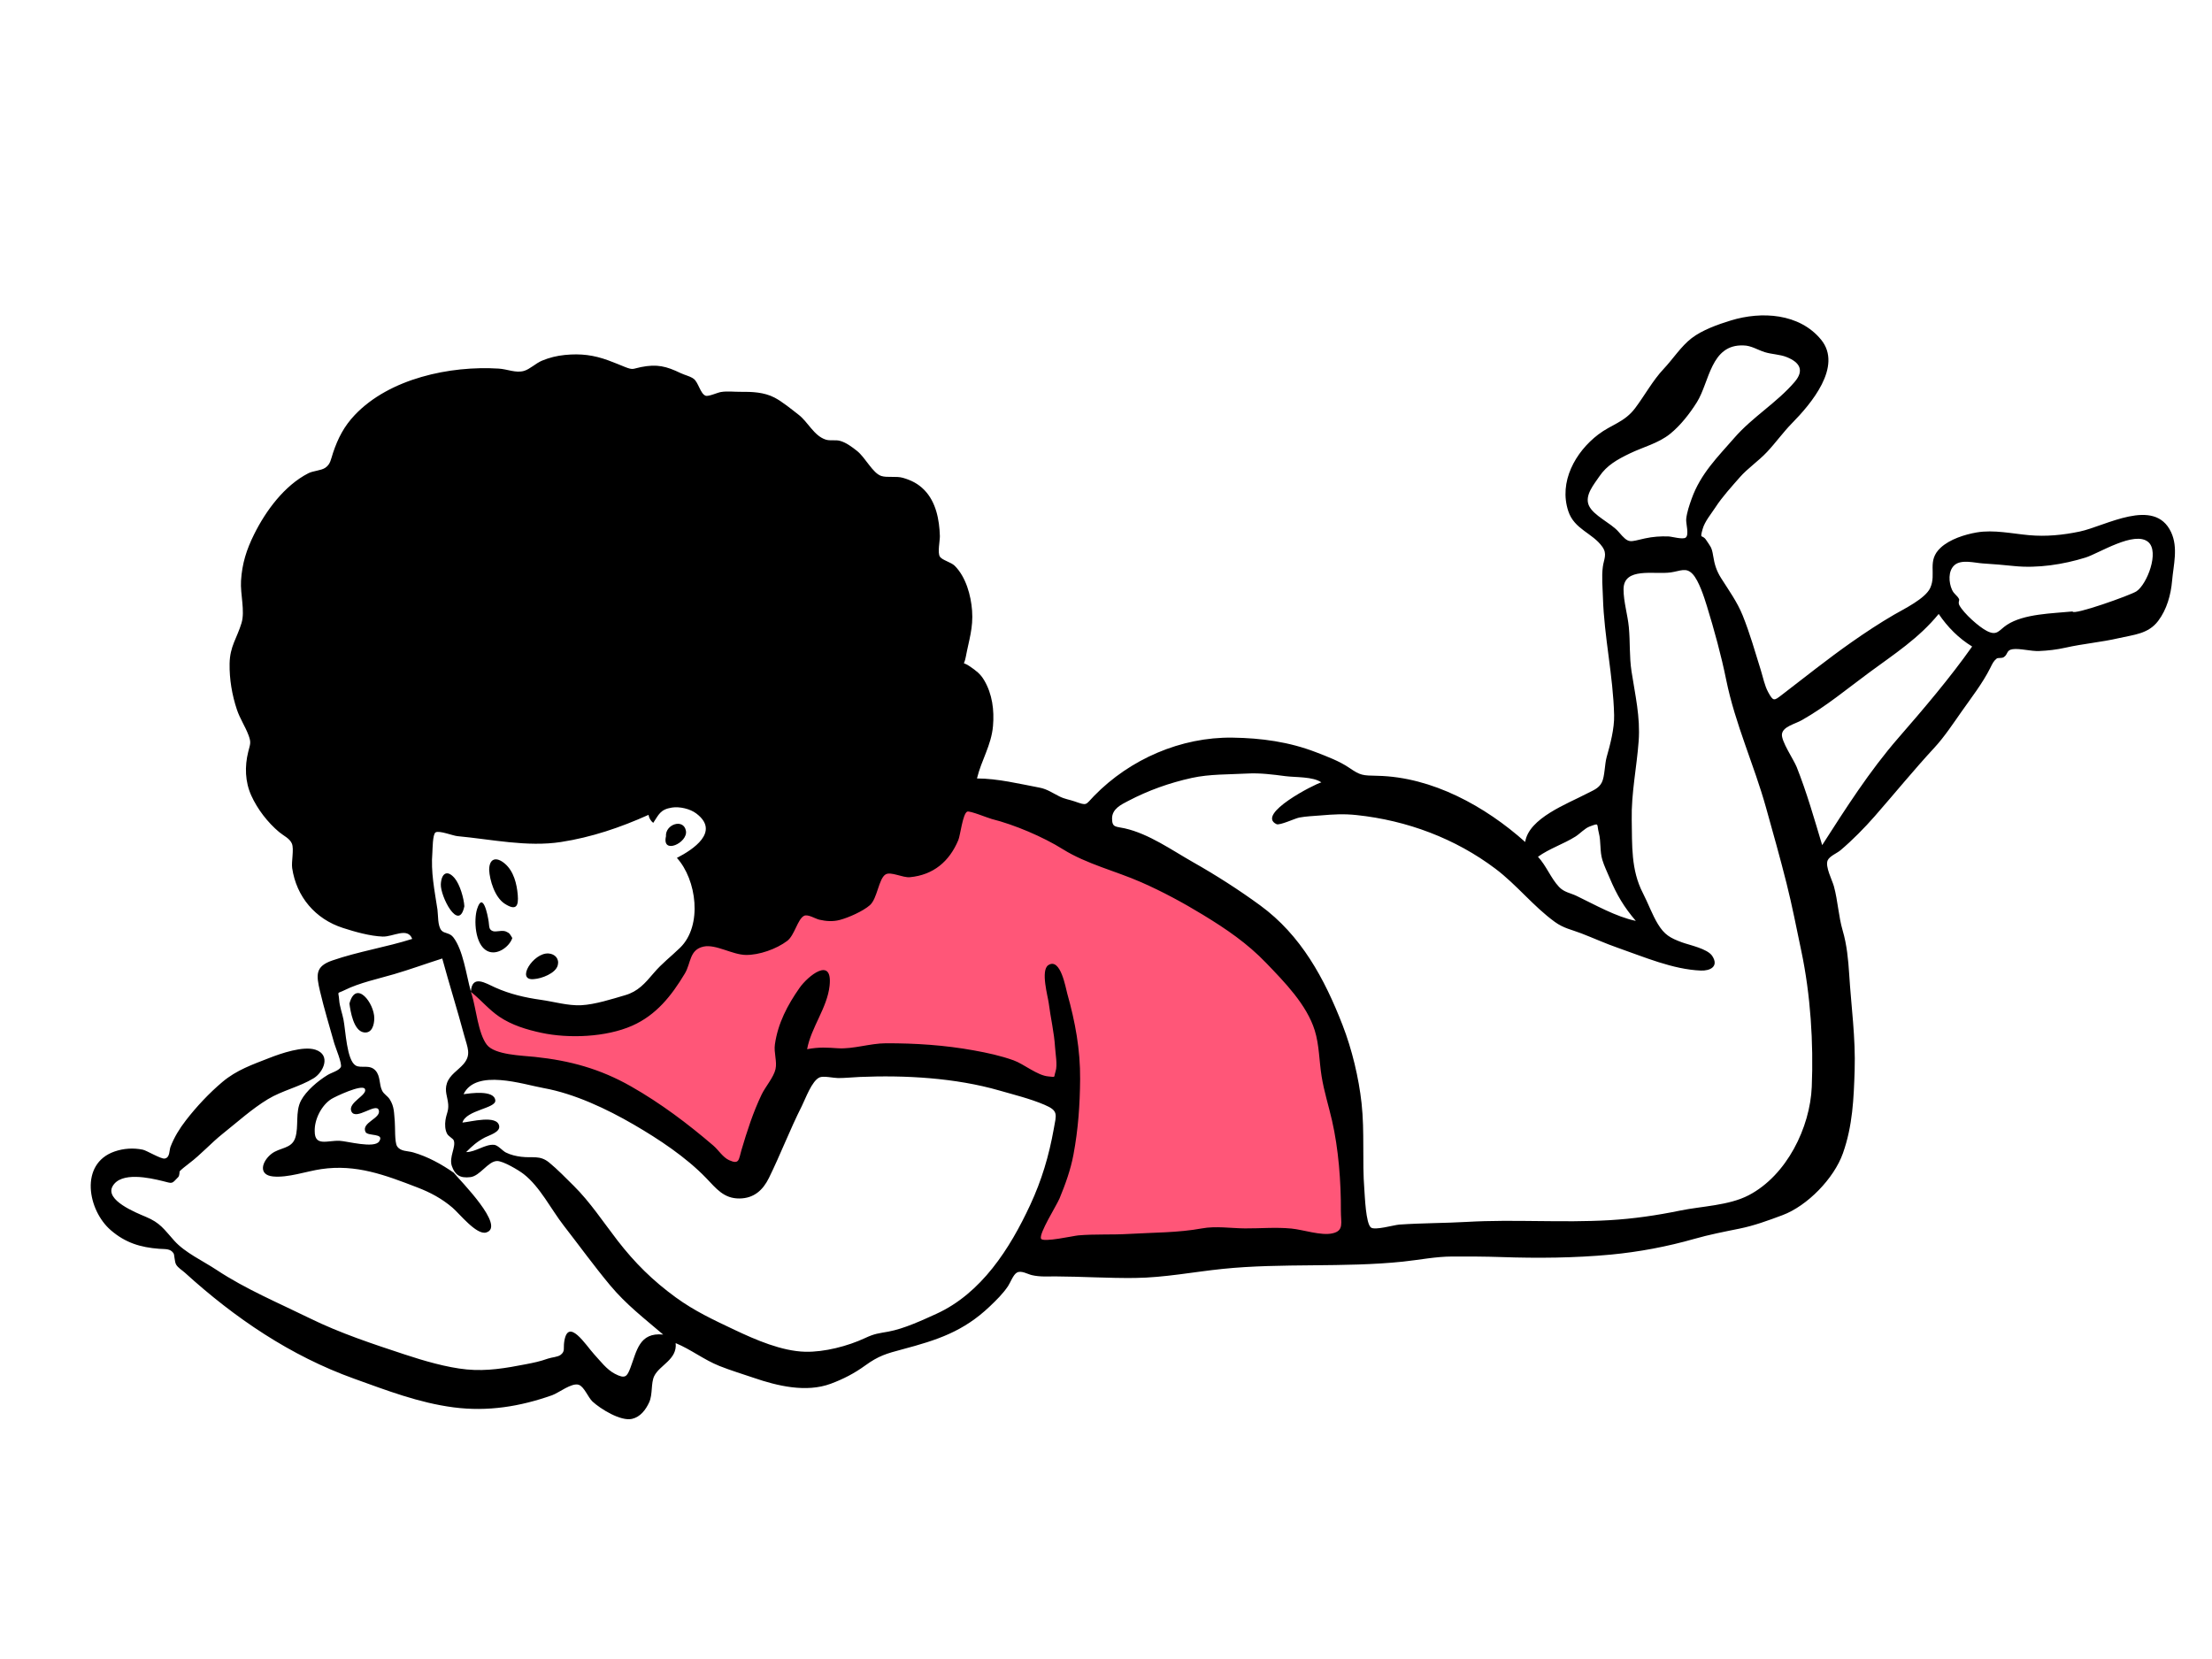
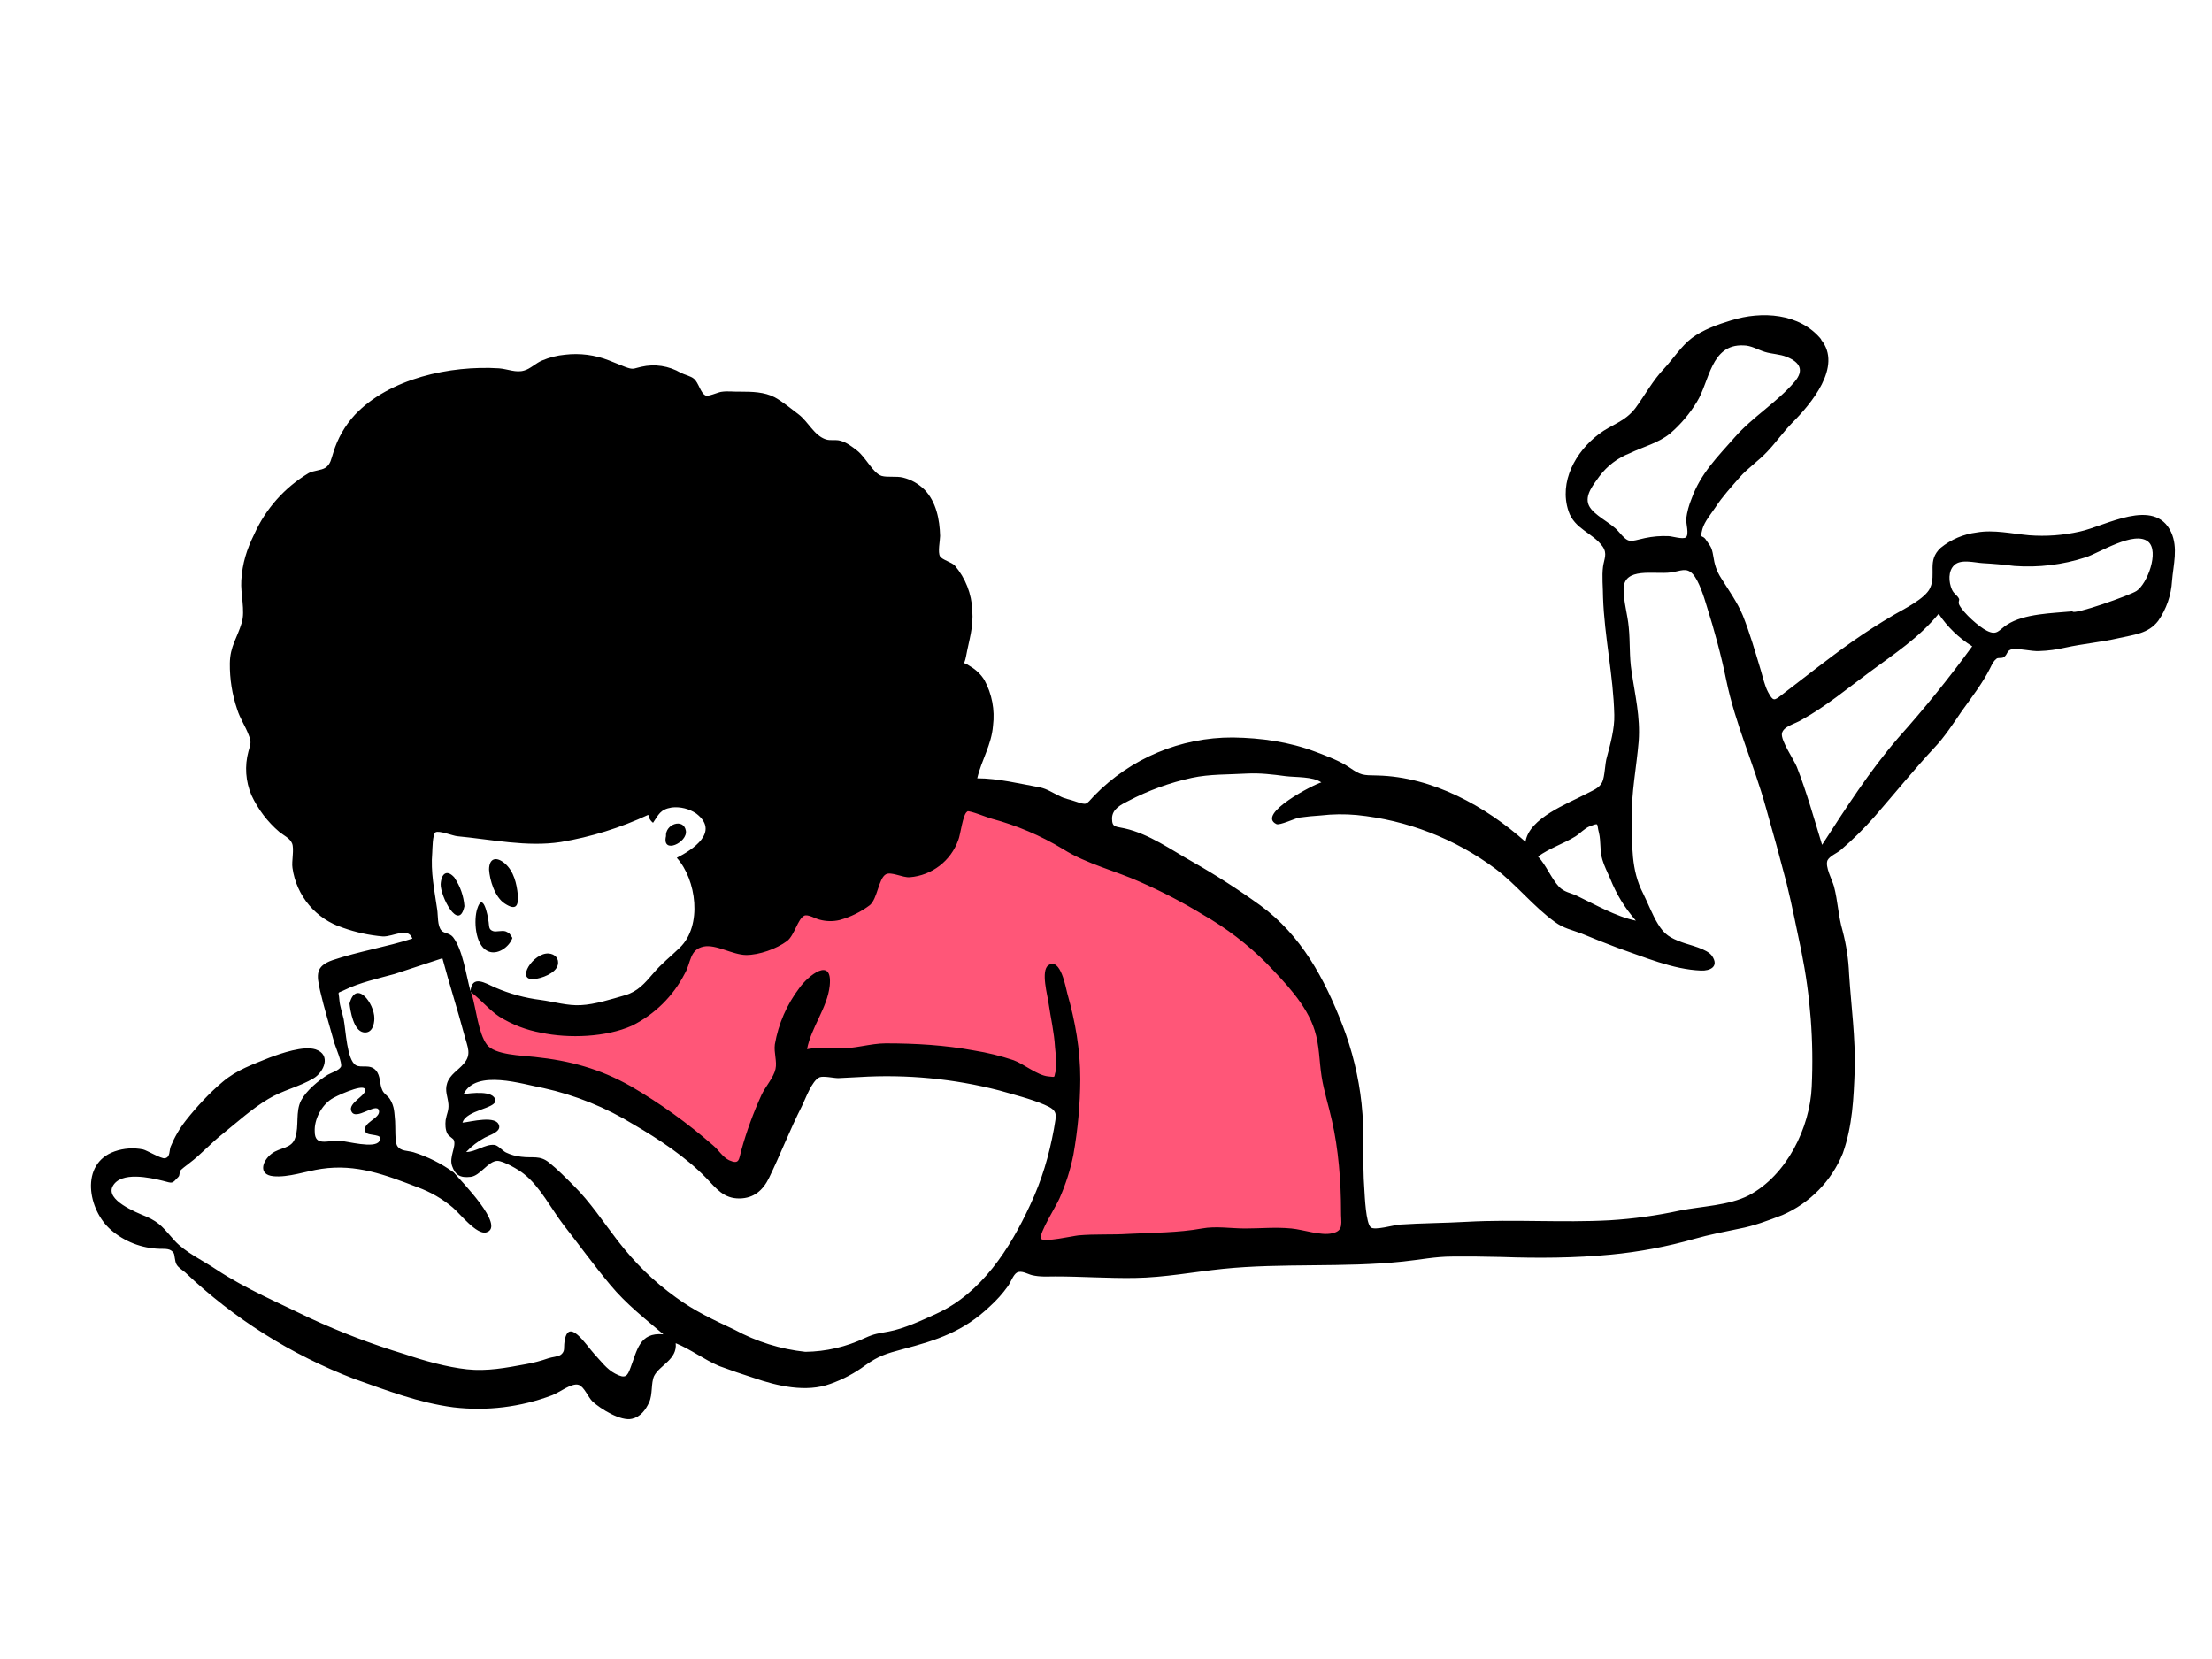
<svg xmlns="http://www.w3.org/2000/svg" viewBox="0 0 1024 768">
-   <g fill="none" fill-rule="evenodd" stroke="none" stroke-width="1">
-     <path fill="#FF5678" d="M218 458.457L220.613 491.232 270.268 503.03 308.163 520.073 338.217 546.293 352.591 534.494 370.885 493.854 391.792 489.921 467.581 497.787 493.716 505.652 484.569 550.226 475.422 583 627 573.823 621.773 497.787 590.412 428.305 466.275 368 373.498 379.799 308.163 451.902 279.415 467.634 228.454 465.012" />
-     <path fill="#000" d="M843.006 157.21c10.213 12.415-4.833 29.97-13.365 38.633-4.14 4.205-7.573 9.066-11.62 13.376-3.999 4.259-9.018 7.611-12.61 11.723-3.77 4.318-8.121 9.044-11.274 13.901-1.995 3.078-4.955 6.515-5.946 10.087-1.424 5.136-.234 2.17 1.649 5.073 1.923 2.966 2.57 3.137 3.224 7.27.633 4.02 1.534 6.96 3.705 10.393 3.576 5.655 7.438 10.972 9.96 17.224 3.353 8.316 5.725 16.758 8.396 25.313 1.042 3.337 1.74 7.158 3.422 10.232 2.387 4.367 2.724 4 6.276 1.277 10.606-8.129 21.331-16.722 32.387-24.47 6.333-4.437 12.912-8.783 19.595-12.671 4.588-2.669 14.444-7.418 16.74-12.371 3.045-6.569-1.694-12.596 4.83-18.644 4.247-3.94 11.172-6.123 16.706-7.08 7.823-1.351 16.465.579 24.279 1.278 7.9.706 15.625-.063 23.373-1.68 11.86-2.473 34.643-16.163 42.33.283 3.363 7.196 1.09 15.17.456 22.546-.55 6.428-2.436 13.253-6.44 18.54-4.578 6.042-11.24 6.359-18.17 7.964-8.185 1.893-16.584 2.583-24.779 4.431-4.037.91-8.019 1.353-12.164 1.544-3.688.171-9.009-1.324-12.246-.852-3.07.447-2.021 2.385-4.177 3.728-.875.545-2.657.154-3.203.594-1.498 1.205-1.932 2.254-3.025 4.437-3.471 6.933-8.722 13.69-13.186 20.042-3.759 5.35-8.114 11.902-12.536 16.676-9.376 10.124-18.48 21.278-27.734 31.856-4.708 5.382-10.354 11.108-15.825 15.734-1.688 1.428-5.1 2.713-5.964 4.713-1.23 2.85 2.118 9.123 2.9 11.988 1.858 6.812 2.11 13.847 4.081 20.555 1.887 6.416 2.572 13.411 2.99 20.099.947 15.116 3.012 29.452 2.528 44.577-.42 13.043-.897 25.551-5.426 38.358-4.123 11.656-16.474 24.346-27.96 28.64-6.838 2.558-13.19 4.882-20.07 6.269-6.796 1.37-13.956 2.771-20.703 4.7a216.01 216.01 0 01-38.713 7.297c-16.64 1.567-33.999 1.717-50.596 1.14-7.568-.262-15.347-.278-22.816-.255-7.741.023-15.033 1.548-22.77 2.36-27.305 2.863-56.16.562-83.45 3.363-13.488 1.384-26.955 4.048-40.677 4.208-12.286.141-24.742-.67-36.756-.723-3.81-.017-7.13.288-10.937-.587-2.008-.461-4.83-2.257-6.858-1.222-1.77.903-3.106 4.713-4.204 6.335-2.399 3.548-5.322 6.397-8.408 9.34-12.252 11.676-24.393 15.609-40.472 19.888-7.382 1.965-11.026 2.992-17.224 7.488-5.048 3.662-10.157 6.293-15.968 8.452-11.398 4.234-24.84.96-35.552-2.715-5.187-1.778-10.637-3.396-15.937-5.508-7.218-2.875-13.176-7.652-20.29-10.59.816 7.59-7.417 10.14-9.915 15.241-1.613 3.296-.635 8.471-2.356 12.197-1.596 3.456-4.063 6.723-7.91 7.628-5.244 1.23-14.617-4.602-18.3-8.005-2.044-1.89-3.87-6.922-6.374-7.76-3.265-1.093-9.251 3.738-12.342 4.828-14.79 5.221-29.779 7.684-45.66 5.604-16.091-2.108-30.842-7.821-45.932-13.24-29.553-10.61-55.277-28.079-78.419-49.112-1.287-1.171-3.155-2.214-4.043-3.748-.776-1.34-.708-4.503-1.214-5.25-1.508-2.226-3.767-1.832-6.595-2.045-8.737-.66-15.677-2.77-22.45-8.625-10.658-9.216-14.601-30.703 1.738-36.41a24.719 24.719 0 0113.092-.85c1.78.37 8.405 4.385 10.097 4.116 2.565-.408 2.067-3.71 2.748-5.475 1.729-4.47 4.161-8.407 7.093-12.201 4.874-6.307 10.813-12.647 16.908-17.78 6.62-5.577 13.91-8.052 21.793-11.14 5.31-2.081 15.675-5.653 21.3-3.792 7.323 2.424 3.738 10.43-.877 13.229-6.592 4-14.502 5.639-21.182 9.686-7.371 4.467-14.104 10.585-20.85 15.954-5.429 4.32-10.133 9.653-15.648 13.796-1.462 1.097-3.85 3.018-4.304 3.625-.158.21.037 1.918-.687 2.678-3.208 3.368-2.457 2.987-7.288 1.806-5.695-1.393-19.29-4.544-23.13 2.517-3.455 6.354 10.69 12.08 15.333 14.018 6.818 2.844 8.411 5.7 13.282 11.12 4.99 5.556 13.28 9.332 19.53 13.473 13.512 8.95 28.7 15.3 43.17 22.411 14.08 6.919 29.218 11.9 43.89 16.74 8.858 2.922 19.474 6.058 28.771 6.958 9.368.908 18.153-.62 27.344-2.407 3.675-.715 6.45-1.263 10.293-2.618 1.712-.604 4.505-.693 5.864-1.749 2.107-1.637 1.231-2.945 1.604-5.742 1.632-12.264 10.14 1.427 13.905 5.51 2.905 3.15 5.765 7.024 9.59 9.021 4.792 2.5 5.624 1.322 7.195-2.802 2.94-7.722 4.046-16.5 15.156-15.365-8.772-7.505-17.132-13.882-24.64-22.9-7.408-8.898-14.334-18.46-21.438-27.604-5.823-7.495-10.894-17.838-18.452-23.75-2.39-1.87-9.652-6.175-12.417-6.085-4.138.134-7.812 6.895-12.269 7.457-4.923.622-7.19-1.097-8.596-5.094-1.458-4.147 2.028-8.92.85-11.935-.328-.84-2.423-1.844-3.07-3.062-.975-1.83-1.045-4.237-.754-6.263.435-3.024 1.504-4.258 1.276-7.3-.266-3.535-1.815-6.12-.595-9.818 1.281-3.884 5.223-6.011 7.683-8.88 3.723-4.342 1.82-7.615.327-13.193-3.198-11.935-6.928-23.734-10.174-35.662-7.464 2.362-14.762 5.04-22.266 7.24-7.217 2.119-16.148 4.02-22.845 7.36-4.024 2.007-2.906.163-2.608 4.62.19 2.886 1.41 6.112 1.976 8.957 1.046 5.256 1.502 18.82 5.618 21.33 2.493 1.521 6.503-.689 9.244 2.383 2.308 2.582 1.616 6.34 3.005 9.21.863 1.786 2.533 2.465 3.572 4.106 2.17 3.429 1.94 6.312 2.322 10.156.24 2.419-.132 9.667 1.072 11.547 1.605 2.508 4.787 2.073 7.47 2.855 6.76 1.968 12.987 5.392 18.727 9.385 2.98 3.643 24.303 24.976 15.042 27.69-4.471 1.311-12.383-8.763-15.602-11.502-4.988-4.243-10.213-7.031-16.296-9.372-14.846-5.712-28.278-10.846-44.445-8.474-6.931 1.016-15.35 4.086-22.314 3.41-7.007-.68-5.192-6.93-.81-10.419 3.918-3.118 9.371-2.24 11.09-7.47 1.736-5.282-.127-11.958 2.657-17.251 2.378-4.52 7.983-9.212 12.31-11.831 1.886-1.141 5.12-1.939 6.106-3.62.808-1.38-2.523-9.291-2.985-10.935-2.261-8.056-4.726-16.12-6.641-24.263-1.776-7.547-2.238-11.46 5.712-14.198 12.132-4.182 24.853-6.138 36.99-9.982-2.15-5.606-8.876-.89-13.707-1.084-5.916-.238-12.763-2.185-18.398-4.003-12.792-4.128-21.496-14.422-23.473-27.695-.435-2.911.935-8.75-.125-11.325-1-2.432-3.828-3.615-5.895-5.348-5.327-4.464-10.045-10.594-12.919-16.938-2.88-6.358-3.081-13.5-1.407-20.21.921-3.697 1.442-4.205.14-7.701-1.51-4.044-3.97-7.644-5.363-11.8-2.28-6.807-3.522-14.145-3.398-21.333.14-8.063 3.375-11.68 5.517-18.79 1.691-5.612-.616-13.369-.23-19.596.495-7.968 2.535-14.37 6.056-21.462 5.41-10.897 13.977-22.578 25.128-28.292 2.206-1.13 5.83-1.197 7.8-2.51 2.448-1.633 2.64-4.039 3.598-6.899 2.286-6.819 5.14-12.343 10.083-17.557 16.032-16.907 44.124-22.895 66.653-21.468 4.046.257 7.903 2.172 11.737 1.047 2.657-.78 5.472-3.548 8.211-4.695 3.467-1.45 6.94-2.298 10.67-2.67 7.366-.734 13.357.042 20.146 2.53 2.563.939 5.017 1.965 7.544 2.984 3.988 1.612 3.761.844 7.512.097 7.476-1.489 11.771-.387 18.395 2.803 1.765.85 4.557 1.481 6.074 2.672 2.15 1.687 3.026 6.814 5.417 7.77 1.327.532 5.429-1.424 7.14-1.702 3.018-.493 5.974-.06 8.977-.092 5.317-.057 10.938.14 15.793 2.654 3.657 1.893 8.058 5.544 11.207 7.976 4.357 3.364 7.08 9.725 12.52 11.487 2.13.69 4.436-.008 6.611.58 2.836.766 5.56 2.82 7.856 4.634 3.95 3.12 7.292 10.372 11.317 11.64 2.685.847 6.86-.037 9.934.84 3.857 1.1 7.054 2.695 9.913 5.613 5.454 5.568 6.994 13.797 7.228 21.346.063 2.035-1.192 7.772.027 9.578 1.083 1.602 5.161 2.526 6.822 4.17 5.191 5.14 7.536 13.706 8.06 20.748.601 8.034-1.473 13.697-2.901 21.386-.89 4.792-2.04 1.722 2.004 4.545 2.777 1.938 4.695 3.294 6.495 6.336 3.765 6.36 4.712 13.86 4.09 21.11-.777 9.044-5.363 15.785-7.426 24.343 9.505 0 19.743 2.512 29.029 4.264 3.425.647 6.08 2.53 9.12 4.041 2.625 1.303 4.582 1.455 7.058 2.319 5.992 2.09 4.834 1.74 9.002-2.536 16.606-17.034 40.243-27.318 64.079-26.983 13.295.185 26.156 1.94 38.585 6.726 5.152 1.983 10.878 4.121 15.45 7.231 5.293 3.605 6.08 3.563 13.08 3.71 25.345.525 49.939 14.138 68.384 30.637 1.648-11.067 19.622-17.703 28.326-22.29 2.974-1.567 5.707-2.384 7.17-5.32 1.37-2.75 1.289-8.403 2.204-11.64 1.68-5.945 3.622-13.22 3.47-19.489-.434-18.151-4.635-36.22-5.179-54.413-.137-4.569-.655-9.697-.048-14.221.49-3.645 2.153-5.918-.24-9.292-4.54-6.406-12.913-8.005-15.728-16.437-4.537-13.588 3.257-27.483 13.897-35.565 6.127-4.653 12.113-5.638 17.024-12.161 4.422-5.877 8.16-12.827 13.2-18.17 4.228-4.479 8.078-10.48 12.923-14.207 4.967-3.822 12.26-6.405 18.19-8.22 14.24-4.36 31.724-3.32 41.743 8.858zM397.94 498.557c-3.312.141-6.645.514-9.964.51-2.018-.003-6.71-1.093-8.528-.325-3.635 1.539-6.576 9.955-8.275 13.314-5.503 10.89-9.836 22.306-15.205 33.237-2.792 5.686-6.962 9.426-13.552 9.517-7.383.102-10.857-4.629-15.543-9.483-9.343-9.683-21.92-18.006-33.517-24.74-12.527-7.273-27.464-14.32-41.726-16.889-9.499-1.71-31.259-9.084-37.037 2.83 2.953-.395 14.224-2.119 14.702 2.876.359 3.748-13.506 4.389-15.22 10.266 3.626-.282 16.14-3.776 17.02 1.613.468 2.864-4.761 4.307-6.6 5.273-3.646 1.917-5.84 3.908-8.71 6.79 4.427 0 8.791-3.76 12.995-3.368 1.734.162 3.82 2.754 5.396 3.545 2.238 1.12 4.654 1.678 7.121 1.984 5.373.665 8.625-.85 12.908 2.65 3.847 3.14 7.846 7.289 11.39 10.786 7.561 7.467 13.786 16.943 20.274 25.333 8.01 10.359 16.327 18.582 26.982 26.341 8.673 6.314 17.464 10.403 27.29 15.052 9.641 4.56 21.766 9.85 32.703 10.1 8.724.202 19.628-2.597 27.568-6.32 4.618-2.166 6.297-2.164 10.917-3.021 7.172-1.33 15.473-5.18 22.112-8.2 20.847-9.486 34.058-30.159 43.459-50.394 5.35-11.516 8.692-22.769 10.922-35.229 1.214-6.788 2.273-8.38-4.34-11.188-6.679-2.835-13.898-4.587-20.85-6.59-20.392-5.872-43.635-7.167-64.692-6.27zm49.815-122.83c-2.08.937-3.186 10.94-4.12 13.169-4.167 9.944-11.557 16.15-22.396 17.184-3.365.322-8.852-2.742-11.264-1.294-3.229 1.94-3.812 11.21-7.286 14.25-3.199 2.802-9.863 5.762-13.965 6.839-3.167.83-6.308.602-9.464-.13-1.8-.417-5.234-2.641-6.997-1.802-3.001 1.43-4.415 9.043-7.841 11.625-5.01 3.776-12.965 6.572-19.097 6.502-6.324-.073-13.948-5.07-19.579-3.874-6.684 1.42-5.805 7.638-8.723 12.498-6.198 10.322-13.24 19.213-24.382 24.141-12.052 5.33-29.328 6.008-41.968 3.296-6.872-1.474-13.768-3.558-19.567-7.497-4.62-3.14-8.09-7.32-12.368-10.865l-.7-.568.036.126c.095.33.19.653.29.966 2.037 6.498 2.942 18.028 6.99 23.327 3.624 4.743 16.203 5.008 22.26 5.646 16.23 1.71 30.186 5.51 44.503 13.652 13.704 7.793 26.22 17.224 38.084 27.388 2.438 2.087 4.386 5.434 7.334 6.777 4.815 2.193 4.426-.367 5.699-4.655 2.612-8.794 5.382-17.481 9.363-25.77 1.704-3.554 5.583-7.956 6.415-11.73.796-3.62-.84-7.569-.284-11.455 1.404-9.82 5.836-18.191 11.392-26.132 3.856-5.511 15.395-14.895 13.921-1.023-1.089 10.243-8.567 19.318-10.407 29.383 5.67-1.057 9.23-.749 14.334-.426 6.966.44 14.887-2.286 22.067-2.31 13.766-.043 27.326.855 40.857 3.308 6.267 1.137 12.234 2.422 18.276 4.567 4.747 1.684 11.06 7.05 16.117 7.46 3.667.296 2.388.777 3.386-2.352.927-2.902-.07-8.125-.255-11.17-.42-6.891-2.072-13.598-2.928-20.444-.367-2.938-3.873-15.183-.174-17.557 5.661-3.632 8.027 10.619 8.748 13.171 3.692 13.085 6.067 25.976 5.957 39.657-.097 11.831-.883 23.204-3.096 34.966-1.308 6.948-3.707 13.62-6.4 20.136-1.417 3.432-9.735 16.44-8.579 18.732.927 1.836 15.062-1.36 17.236-1.546 7.736-.663 15.493-.202 23.239-.662 11.449-.68 22.982-.54 33.945-2.559 6.537-1.205 13.474-.053 20.005-.011 7.202.047 14.164-.619 21.414.069 5.505.52 13.767 3.427 19.078 2.219 5.438-1.236 3.832-4.876 3.87-10.412.089-13.376-1.102-28.769-4.089-41.775-1.576-6.858-3.695-13.495-4.825-20.466-1.131-6.974-1.072-14.511-3.176-21.264-3.731-11.982-13.988-22.382-22.484-31.236-8.744-9.112-18.47-15.727-29.196-22.262-9.117-5.553-18.75-10.768-28.629-15.112-11.855-5.214-25.317-8.43-36.303-15.294-9.143-5.713-22.368-11.346-32.915-13.99-1.67-.42-10.179-3.941-11.359-3.41zm325.653-110.734c-7.606 1.07-21.826-2.646-21.82 7.842.004 5.753 1.912 11.785 2.454 17.541.639 6.792.197 13.627 1.231 20.393 1.675 10.952 4.132 21.066 3.31 32.318-.897 12.232-3.446 23.985-3.208 36.391.225 11.807-.411 23.191 5.199 34.025 2.367 4.575 4.288 9.949 6.892 14.229 3.053 5.016 5.696 6.485 11.152 8.505 3.417 1.265 11.83 2.912 14.043 6.322 3.196 4.921-1.071 6.912-5.274 6.745-12.98-.517-26.308-6.309-38.477-10.54-5.726-1.991-11.237-4.499-16.864-6.672-4.497-1.737-8.163-2.337-12.252-5.3-9.966-7.22-17.658-17.2-27.485-24.606-18.593-14.012-40.884-22.377-64.235-24.859-6.009-.639-10.66-.352-16.678.158-3.33.282-6.626.373-9.922.984-1.904.354-9.064 3.756-10.55 3.05-9.66-4.593 17.693-18.573 20.769-19.338-3.886-2.738-11.958-2.266-16.62-2.875-5.953-.779-11.74-1.538-17.75-1.21-8.403.46-17.34.212-25.588 2.026-10.333 2.271-20.118 5.76-29.456 10.654-3.117 1.633-7.503 3.62-7.473 8.173.028 4.279 1.731 3.578 5.897 4.526 11.225 2.555 21.612 9.994 31.611 15.662 10.633 6.025 21.223 12.794 31.089 20.014 18.914 13.841 29.709 33.754 38.109 55.4 4.345 11.196 7.495 24.27 8.802 36.202 1.456 13.275.242 26.627 1.28 39.888.245 3.134.664 15.64 3.029 17.588 1.793 1.478 10.696-1.164 13.206-1.337 10.49-.722 21.044-.65 31.335-1.244 21.75-1.253 44.047.496 65.995-.794 11.041-.65 21.729-2.203 32.556-4.43 10.064-2.071 22.604-2.318 31.783-7.101 17.671-9.207 28.444-31.404 29.22-50.198.84-20.374-.552-42.544-4.83-62.84-2.243-10.643-4.188-20.771-6.828-31.288-2.955-11.774-6.272-23.497-9.515-35.125-5.587-20.017-14.282-38.665-18.444-59.181-2.29-11.285-5.535-23.084-8.922-34.098-1.248-4.06-3.709-11.772-6.614-14.856-3.052-3.239-5.615-1.381-10.157-.744zM153.37 508.78c-4.581 2.93-7.884 9.522-7.676 14.956 0 7.172 5.954 4.116 11.564 4.377 3.415.158 16.046 3.662 18.267.28 2.651-4.04-5.323-2.237-6.333-4.404-2.04-4.382 7.317-6.232 6.173-10.03-1.143-3.797-10.65 4.966-12.689.557-1.886-4.082 7.718-7.612 6.244-10.423-1.251-2.383-13.931 3.649-15.55 4.687zm19.894-37.37c-.024 3.057-1.077 7.123-4.878 6.5-4.746-.78-6.184-9.891-6.618-13.34 3.04-11.35 11.547-.123 11.496 6.84zm137.803-97.565c-5.488.86-6.106 3.317-8.672 7.088-1.171-.933-1.897-2.171-2.176-3.713-12.974 5.844-26.472 10.41-40.544 12.571-15.679 2.409-32.034-1.236-47.965-2.721-2.061-.192-8.39-2.74-10.07-1.729-1.39.838-1.367 7.869-1.48 9.228-.775 9.263.992 17.447 2.352 26.513.363 2.414.007 7.642 1.91 9.701 1.337 1.448 3.719.922 5.413 3.108 4.568 5.9 5.993 17.326 8.096 24.934l.052.185.01-.136c.651-7.756 6.715-3.772 11.226-1.738 6.783 3.058 13.89 4.693 21.228 5.721 5.9.828 12.594 2.805 18.646 2.489 6.357-.33 14.176-2.848 20.365-4.66 5.863-1.714 9.099-5.426 13.146-10.205 3.866-4.565 8.072-7.691 12.245-11.765 10.51-10.262 7.633-31.524-1.497-41.567 7.387-3.791 20.197-12.126 8.962-20.579-2.903-2.186-7.746-3.273-11.247-2.725zm-93.084 85.165l-.01.14.064.051-.054-.19zm35.99-17.616c2.913.22 5.006 2.411 4.24 5.43-.969 3.814-7.599 6.203-10.914 6.414-8.785 1.051-.475-12.384 6.675-11.844zm-27.744-14.674c.315 2.214.003 3.594 1.922 4.313 1.467.55 4.24-.581 6.045.183 1.8.765 1.858 1.227 2.964 3.023-1.253 3.918-6.998 8.35-11.608 5.993-5.733-2.93-6.267-14.487-4.695-19.419 2.663-8.359 4.902 2.605 5.372 5.907zm509.75-44.138c-2.393.87-4.502 3.333-6.64 4.674-5.69 3.566-11.914 5.46-17.364 9.365 3.892 4.199 5.93 9.893 9.73 13.934 2.38 2.529 5.271 2.81 8.132 4.182 8.358 4.011 18.196 9.653 27.429 11.57-5.407-6.325-8.836-12.048-12.047-19.734-1.147-2.748-2.587-5.655-3.447-8.51-1.232-4.087-.569-8.413-1.613-12.448-1.126-4.354.427-4.706-4.18-3.033zm-525.52 23.947c2.43 2.87 4.3 9.338 4.506 13.003-2.565 12.283-11.15-4.664-10.89-10.165.244-5.074 2.907-6.939 6.384-2.838zm23.26-6.721c4.166 3.553 5.527 9.488 5.959 14.392.47 5.315-.744 7.574-6.038 4.158-4.635-2.991-6.954-10.956-7.194-15.623 0-5.319 3.236-6.37 7.273-2.927zm83.813-15.214c1.04 5.547-11.243 11.248-9.237 2.562-.402-5.543 8.132-8.437 9.237-2.562zm579.946-100.376c-9.277 11.327-20.512 18.519-32.121 27.078-10.284 7.582-20.076 15.774-31.21 22.068-3.27 1.85-8.624 2.925-9.215 6.36-.555 3.229 5.438 11.901 6.823 15.403 4.677 11.808 8.129 23.925 11.784 36.11 10.897-16.985 21.887-34.252 35.243-49.61 11.787-13.552 23.878-27.733 34.182-42.337-6.237-3.799-11.404-9.038-15.486-15.072zm68.006-26.121c-10.333 3.23-22.236 5.047-33.004 3.947-4.882-.5-9.69-.915-14.619-1.22-3.69-.227-9.93-2.027-13.104.817-3.003 2.688-2.64 8.039-1.111 11.38.988 2.16 2.36 2.51 3.256 4.299.289.576-.567 1.572.176 2.927 2.042 3.73 8.99 9.963 12.734 11.862 4.802 2.437 5.52-.397 9.263-2.853 7.882-5.169 21.123-5.263 30.356-6.193.187 1.986 26.946-7.563 29.587-9.316 4.94-3.276 10.727-18.357 5.472-22.826-6.343-5.395-22.87 5.256-29.006 7.176zm-179.952-71.884c-3.252 5.183-7.578 10.748-12.382 14.626-5.426 4.38-12.469 6.08-18.672 9.076-5.619 2.713-10.613 5.432-14.12 10.667-2.427 3.621-6.873 8.703-4.846 13.37 2.075 4.774 10.246 8.122 13.796 12.272 4.888 5.712 4.895 4.59 12.217 3.012 3.657-.79 7.13-1.035 10.869-.904 1.512.052 6.616 1.534 7.957.54 1.716-1.275.029-6.565.246-8.624.331-3.131 1.444-6.362 2.499-9.314 4.183-11.72 12.136-19.45 19.87-28.336 8.295-9.535 19.662-16.228 27.837-25.808 4.514-5.289 2.459-9.028-3.735-11.504-3.148-1.258-6.836-1.252-10.066-2.255-3.34-1.036-6.315-3.078-9.894-3.118-15.207-.61-15.692 16.92-21.576 26.3z" />
+   <g fill="none" fill-rule="evenodd">
+     <path fill="#ff5678" d="m218 458.5 2.6 32.7 49.7 11.8 37.9 17 30 26.3 14.4-11.8 18.3-40.6 20.9-4 75.8 7.9 26.1 7.9-9.1 44.5-9.2 32.8 151.6-9.2-5.2-76-31.4-69.5L466.3 368l-92.8 11.8-65.3 72.1-28.8 15.7-51-2.6" />
+     <path fill="#000" d="M843 157.2c10.2 12.4-4.8 30-13.4 38.6-4.1 4.2-7.5 9.1-11.6 13.4s-9 7.6-12.6 11.7c-3.8 4.4-8.1 9-11.3 14-2 3-5 6.5-6 10-1.3 5.2-.1 2.2 1.7 5.1 2 3 2.6 3.1 3.3 7.3.6 4 1.5 7 3.7 10.4 3.5 5.6 7.4 11 10 17.2 3.3 8.3 5.7 16.7 8.3 25.3 1 3.3 1.8 7.2 3.4 10.2 2.4 4.4 2.8 4 6.3 1.3 10.6-8.1 21.4-16.7 32.4-24.5a279 279 0 0 1 19.6-12.6c4.6-2.7 14.4-7.4 16.7-12.4 3-6.6-1.6-12.6 4.9-18.6a33 33 0 0 1 16.7-7.1c7.8-1.4 16.4.6 24.3 1.3a79 79 0 0 0 23.3-1.7c11.9-2.5 34.7-16.2 42.4.3 3.3 7.2 1 15.1.4 22.5a36 36 0 0 1-6.4 18.5c-4.6 6-11.3 6.4-18.2 8-8.2 1.9-16.6 2.6-24.8 4.4q-6 1.4-12.1 1.6c-3.7.2-9-1.3-12.3-.9-3 .5-2 2.4-4.2 3.8-.8.5-2.6.1-3.2.6-1.5 1.2-1.9 2.2-3 4.4-3.5 7-8.7 13.7-13.2 20-3.7 5.4-8 12-12.5 16.7-9.4 10.1-18.5 21.3-27.7 31.9a155 155 0 0 1-15.9 15.7c-1.7 1.4-5 2.7-6 4.7-1.2 2.9 2.2 9.1 3 12 1.8 6.8 2 13.8 4 20.6a93 93 0 0 1 3 20c1 15.2 3 29.5 2.6 44.6-.5 13-1 25.6-5.5 38.4a53 53 0 0 1-28 28.6c-6.8 2.6-13.1 5-20 6.3-6.8 1.4-14 2.8-20.7 4.7a216 216 0 0 1-38.7 7.3c-16.6 1.6-34 1.7-50.6 1.1q-11.5-.3-22.8-.2c-7.8 0-15 1.5-22.8 2.3-27.3 2.9-56.1.6-83.4 3.4-13.5 1.4-27 4-40.7 4.2-12.3.2-24.8-.7-36.8-.7-3.8 0-7.1.3-10.9-.6-2-.5-4.8-2.3-6.9-1.2-1.7.9-3 4.7-4.2 6.3a58 58 0 0 1-8.4 9.4c-12.2 11.6-24.4 15.6-40.4 19.8-7.4 2-11 3-17.3 7.5q-7.3 5.4-16 8.5c-11.3 4.2-24.8 1-35.5-2.7q-7.9-2.5-16-5.5c-7.1-3-13.1-7.7-20.2-10.6.8 7.6-7.4 10.1-10 15.2-1.5 3.3-.6 8.5-2.3 12.2-1.6 3.5-4 6.7-7.9 7.6-5.2 1.3-14.6-4.6-18.3-8-2-1.9-3.9-6.9-6.4-7.7-3.2-1.1-9.2 3.7-12.3 4.8a97 97 0 0 1-45.7 5.6c-16-2.1-30.8-7.8-46-13.2A236 236 0 0 1 85.7 589c-1.3-1.1-3.2-2.2-4-3.7-.8-1.3-.8-4.5-1.3-5.2-1.5-2.3-3.8-1.9-6.6-2a36 36 0 0 1-22.4-8.7c-10.7-9.2-14.6-30.7 1.7-36.4a25 25 0 0 1 13.1-.9c1.8.4 8.4 4.4 10.1 4.1 2.6-.4 2-3.7 2.7-5.4q2.7-6.6 7.1-12.2c5-6.3 10.9-12.7 17-17.8 6.6-5.6 13.9-8 21.7-11.2 5.4-2 15.7-5.6 21.3-3.8 7.4 2.5 3.8 10.5-.8 13.3-6.6 4-14.5 5.6-21.2 9.7-7.4 4.4-14.1 10.5-20.9 16-5.4 4.2-10.1 9.6-15.6 13.7-1.5 1.1-3.9 3-4.3 3.6-.2.2 0 2-.7 2.7-3.2 3.4-2.5 3-7.3 1.8-5.7-1.4-19.3-4.5-23.1 2.5-3.5 6.4 10.7 12.1 15.3 14 6.8 2.9 8.4 5.8 13.3 11.2 5 5.5 13.3 9.3 19.5 13.5 13.5 8.9 28.7 15.3 43.2 22.4a333 333 0 0 0 43.9 16.7c8.8 3 19.5 6 28.8 7s18.1-.7 27.3-2.4a65 65 0 0 0 10.3-2.7c1.7-.6 4.5-.7 5.9-1.7 2-1.7 1.2-3 1.6-5.8 1.6-12.2 10.1 1.5 13.9 5.6 2.9 3.1 5.7 7 9.6 9 4.7 2.5 5.6 1.3 7.1-2.8 3-7.7 4-16.5 15.2-15.4-8.8-7.5-17.1-13.9-24.6-22.9s-14.4-18.5-21.5-27.6c-5.8-7.5-10.9-17.8-18.4-23.7-2.4-2-9.7-6.2-12.4-6.1-4.2.1-7.9 6.9-12.3 7.4-5 .6-7.2-1-8.6-5-1.5-4.2 2-9 .8-12-.3-.8-2.4-1.8-3-3-1-1.9-1-4.3-.8-6.3.5-3 1.5-4.3 1.3-7.3-.3-3.6-1.8-6.1-.6-9.8 1.3-4 5.2-6 7.7-9 3.7-4.3 1.8-7.5.3-13.1-3.2-12-7-23.8-10.2-35.7l-22.2 7.3c-7.3 2-16.2 4-22.9 7.3-4 2-2.9.2-2.6 4.6.2 3 1.4 6.2 2 9 1 5.3 1.5 18.8 5.6 21.3 2.5 1.5 6.5-.7 9.3 2.4 2.3 2.6 1.6 6.3 3 9.2.8 1.8 2.5 2.5 3.5 4.1 2.2 3.5 2 6.3 2.4 10.2.2 2.4-.2 9.6 1 11.5 1.6 2.5 4.8 2.1 7.5 2.9a65 65 0 0 1 18.7 9.4c3 3.6 24.3 25 15 27.7-4.4 1.3-12.3-8.8-15.5-11.5a54 54 0 0 0-16.3-9.4c-14.9-5.7-28.3-10.9-44.5-8.5-7 1-15.3 4.1-22.3 3.4s-5.2-7-.8-10.4c4-3.1 9.4-2.2 11-7.5 1.8-5.3 0-12 2.7-17.2 2.4-4.5 8-9.2 12.4-11.9 1.8-1 5-1.9 6-3.6.9-1.4-2.5-9.3-3-11-2.2-8-4.7-16-6.6-24.2-1.7-7.5-2.2-11.4 5.7-14.2 12.2-4.1 24.9-6.1 37-10-2.1-5.6-8.8-.8-13.7-1a74 74 0 0 1-18.4-4 34 34 0 0 1-23.4-27.7c-.5-3 .9-8.8-.2-11.4-1-2.4-3.8-3.6-5.9-5.3a50 50 0 0 1-12.9-17 31 31 0 0 1-1.4-20.2c1-3.6 1.5-4.2.1-7.7-1.5-4-4-7.6-5.3-11.8a64 64 0 0 1-3.4-21.3c.1-8 3.4-11.7 5.5-18.8 1.7-5.6-.6-13.3-.2-19.6.5-8 2.5-14.3 6-21.4a63 63 0 0 1 25.2-28.3c2.2-1.2 5.8-1.2 7.8-2.5 2.4-1.7 2.6-4 3.6-7a45 45 0 0 1 10-17.5c16-16.9 44.2-22.9 66.7-21.5 4 .3 7.9 2.2 11.7 1 2.7-.7 5.5-3.5 8.2-4.6q5.2-2.2 10.7-2.7a42 42 0 0 1 20.2 2.6l7.5 3c4 1.5 3.8.8 7.5 0a25 25 0 0 1 18.4 2.8c1.8.9 4.6 1.5 6 2.7 2.2 1.7 3.1 6.8 5.5 7.8 1.3.5 5.4-1.4 7.1-1.7 3-.5 6 0 9-.1 5.3 0 11 .1 15.8 2.6 3.7 2 8 5.6 11.2 8 4.4 3.4 7.1 9.7 12.5 11.5 2.2.7 4.5 0 6.6.6 2.9.7 5.6 2.8 7.9 4.6 4 3.1 7.3 10.4 11.3 11.7 2.7.8 6.9 0 10 .8q5.6 1.4 9.9 5.6c5.4 5.6 7 13.8 7.2 21.4 0 2-1.2 7.7 0 9.5 1.1 1.6 5.2 2.6 6.8 4.2a34 34 0 0 1 8.1 20.7c.6 8-1.5 13.7-2.9 21.4-.9 4.8-2 1.8 2 4.6a19 19 0 0 1 6.5 6.3 35 35 0 0 1 4 21.1c-.7 9-5.3 15.8-7.3 24.4 9.5 0 19.7 2.5 29 4.2 3.4.7 6 2.6 9.1 4 2.6 1.4 4.6 1.5 7 2.4 6 2 5 1.7 9-2.5a89 89 0 0 1 64.2-27c13.2.2 26.1 2 38.5 6.7 5.2 2 11 4.1 15.5 7.2 5.3 3.6 6 3.6 13 3.7 25.4.6 50 14.2 68.5 30.7 1.6-11 19.6-17.7 28.3-22.3 3-1.6 5.7-2.4 7.2-5.3 1.3-2.8 1.2-8.4 2.2-11.7 1.6-6 3.6-13.2 3.4-19.5-.4-18.1-4.6-36.2-5.2-54.4 0-4.5-.6-9.7 0-14.2.5-3.6 2.1-6-.2-9.3-4.6-6.4-13-8-15.8-16.4-4.5-13.6 3.3-27.5 14-35.6 6-4.6 12-5.6 17-12.1 4.4-6 8.1-12.9 13.2-18.2 4.2-4.5 8-10.5 12.9-14.2 5-3.8 12.2-6.4 18.2-8.2 14.2-4.4 31.7-3.4 41.7 8.8M398 498.6l-10 .5c-2 0-6.7-1.1-8.6-.4-3.6 1.6-6.5 10-8.2 13.4-5.5 10.8-9.9 22.3-15.2 33.2-2.8 5.7-7 9.4-13.6 9.5-7.4.1-10.8-4.6-15.5-9.5-9.4-9.7-22-18-33.5-24.7a136 136 0 0 0-41.8-16.9c-9.5-1.7-31.2-9-37 2.8 3-.4 14.2-2 14.7 2.9.4 3.8-13.5 4.4-15.2 10.3 3.6-.3 16.1-3.8 17 1.6.5 2.8-4.8 4.3-6.6 5.3a33 33 0 0 0-8.7 6.7c4.4 0 8.8-3.7 13-3.3 1.7.1 3.8 2.7 5.4 3.5q3.3 1.6 7.1 2c5.4.7 8.6-.8 12.9 2.7 3.9 3.1 7.9 7.2 11.4 10.7 7.6 7.5 13.8 17 20.3 25.4 8 10.3 16.3 18.6 27 26.3 8.6 6.3 17.4 10.4 27.2 15a88 88 0 0 0 32.7 10.2 66 66 0 0 0 27.6-6.4c4.6-2.1 6.3-2.1 11-3 7.1-1.3 15.4-5.2 22-8.2 20.9-9.5 34.1-30.1 43.5-50.4 5.4-11.5 8.7-22.7 11-35.2 1.1-6.8 2.2-8.4-4.4-11.2s-14-4.6-20.9-6.6a208 208 0 0 0-64.7-6.2m49.9-122.9c-2.1 1-3.2 11-4.2 13.2a26 26 0 0 1-22.4 17.2c-3.3.3-8.8-2.8-11.2-1.3-3.3 2-3.8 11.2-7.3 14.2a42 42 0 0 1-14 6.9q-4.7 1.1-9.4-.2c-1.8-.4-5.3-2.6-7-1.8-3 1.5-4.5 9-7.9 11.7-5 3.7-13 6.5-19 6.5-6.4-.1-14-5.1-19.7-3.9-6.6 1.4-5.8 7.6-8.7 12.5a55 55 0 0 1-24.4 24.1c-12 5.4-29.3 6-42 3.3a55 55 0 0 1-19.5-7.5c-4.6-3.1-8-7.3-12.4-10.8l-.7-.6v.1l.4 1c2 6.5 3 18 7 23.3 3.6 4.8 16.2 5 22.2 5.7 16.2 1.7 30.2 5.5 44.5 13.6a245 245 0 0 1 38.1 27.4c2.4 2 4.4 5.4 7.3 6.8 4.9 2.2 4.5-.4 5.7-4.7a172 172 0 0 1 9.4-25.7c1.7-3.6 5.6-8 6.4-11.8.8-3.6-.8-7.5-.3-11.4a60 60 0 0 1 11.4-26.2c3.9-5.5 15.4-14.9 14-1-1.1 10.3-8.6 19.3-10.5 29.4 5.7-1 9.3-.7 14.4-.4 7 .4 14.9-2.3 22-2.3 13.8 0 27.4.8 40.9 3.3q9.3 1.5 18.3 4.5c4.7 1.7 11 7 16 7.5 3.8.3 2.5.8 3.5-2.4.9-2.9-.1-8-.3-11.1-.4-7-2-13.6-3-20.5-.3-2.9-3.8-15.1 0-17.5 5.6-3.7 8 10.6 8.7 13.1 3.7 13.1 6 26 6 39.7q-.1 17.5-3.2 35-2.1 10.4-6.4 20.1c-1.4 3.4-9.7 16.4-8.6 18.7 1 1.9 15.1-1.3 17.3-1.5 7.7-.7 15.5-.2 23.2-.7 11.5-.6 23-.5 34-2.5 6.5-1.2 13.4 0 20 0 7.2 0 14.1-.7 21.4 0 5.5.5 13.8 3.5 19 2.2 5.5-1.2 3.9-4.8 4-10.4 0-13.3-1.2-28.7-4.2-41.7-1.5-6.9-3.7-13.5-4.8-20.5s-1-14.5-3.2-21.3c-3.7-12-14-22.4-22.4-31.2a139 139 0 0 0-29.2-22.3 245 245 0 0 0-28.7-15C516.5 403.1 503 400 492 393a127 127 0 0 0-32.9-14c-1.7-.4-10.2-3.9-11.3-3.4M773.4 265c-7.6 1-21.8-2.7-21.8 7.8 0 5.8 1.9 11.8 2.4 17.6.7 6.8.2 13.6 1.3 20.4 1.6 11 4.1 21 3.3 32.3-1 12.2-3.5 24-3.2 36.4.2 11.8-.4 23.2 5.2 34 2.3 4.6 4.3 10 6.9 14.2 3 5 5.7 6.5 11.1 8.5 3.4 1.3 11.8 3 14 6.4 3.3 4.9-1 6.9-5.2 6.7-13-.5-26.3-6.3-38.5-10.5q-8.5-3.2-16.9-6.7c-4.5-1.7-8.1-2.3-12.2-5.3-10-7.2-17.7-17.2-27.5-24.6a129 129 0 0 0-64.2-24.9 81 81 0 0 0-16.7.2q-5 .3-10 1c-1.8.3-9 3.7-10.5 3-9.6-4.6 17.7-18.6 20.8-19.3-3.9-2.8-12-2.3-16.6-2.9-6-.8-11.8-1.5-17.8-1.2-8.4.5-17.3.2-25.6 2a117 117 0 0 0-29.4 10.7c-3.1 1.6-7.5 3.6-7.5 8.1 0 4.3 1.7 3.6 5.9 4.6 11.2 2.5 21.6 10 31.6 15.6q16 9.1 31.1 20c19 13.9 29.7 33.8 38.1 55.5a144 144 0 0 1 8.8 36.2c1.5 13.2.3 26.6 1.3 39.8.2 3.2.7 15.7 3 17.6 1.8 1.5 10.7-1.1 13.2-1.3 10.5-.7 21-.7 31.4-1.3 21.7-1.2 44 .5 66-.7q16.4-1 32.5-4.5c10-2 22.6-2.3 31.8-7 17.7-9.3 28.4-31.5 29.2-50.3a256 256 0 0 0-4.8-62.8c-2.3-10.7-4.2-20.8-6.8-31.3q-4.6-17.7-9.6-35.1c-5.5-20-14.2-38.7-18.4-59.2-2.3-11.3-5.5-23-9-34.1-1.2-4-3.6-11.8-6.5-14.9-3-3.2-5.6-1.3-10.2-.7m-620 243.8c-4.6 3-8 9.5-7.7 15 0 7.1 6 4 11.6 4.3 3.4.2 16 3.7 18.2.3 2.7-4-5.3-2.2-6.3-4.4-2-4.4 7.3-6.2 6.2-10-1.2-3.8-10.7 5-12.7.5-2-4 7.7-7.6 6.2-10.4-1.2-2.4-14 3.6-15.5 4.7m19.9-37.4c0 3-1.1 7.1-5 6.5-4.7-.8-6.1-9.9-6.5-13.3 3-11.4 11.5-.2 11.5 6.8M311 373.8c-5.5.9-6.1 3.4-8.7 7.1q-1.8-1.4-2.2-3.7a157 157 0 0 1-40.5 12.6c-15.7 2.4-32-1.2-48-2.7-2-.2-8.4-2.8-10-1.8-1.4.9-1.4 8-1.5 9.3-.8 9.2 1 17.4 2.3 26.5.4 2.4 0 7.6 2 9.7 1.3 1.4 3.6 1 5.3 3 4.6 6 6 17.4 8.1 25v.2-.1c.7-7.8 6.8-3.8 11.3-1.8a77 77 0 0 0 21.2 5.8c6 .8 12.6 2.8 18.7 2.4 6.3-.3 14.2-2.8 20.4-4.6 5.8-1.7 9-5.4 13.1-10.2 3.9-4.6 8-7.7 12.2-11.8 10.6-10.2 7.7-31.5-1.4-41.6 7.3-3.7 20.1-12 9-20.5a17 17 0 0 0-11.3-2.8M218 459v.2zm36-17.6c2.9.2 5 2.4 4.2 5.4-1 3.8-7.6 6.2-10.9 6.4-8.8 1-.5-12.3 6.7-11.8m-27.8-14.7c.3 2.2 0 3.6 2 4.3 1.4.6 4.2-.5 6 .2 1.8.8 1.9 1.2 3 3-1.3 4-7 8.4-11.6 6-5.8-2.9-6.3-14.5-4.7-19.4 2.6-8.3 4.9 2.6 5.3 6M736 382.5c-2.4.9-4.5 3.3-6.7 4.7-5.7 3.5-11.9 5.4-17.3 9.3 3.9 4.2 6 10 9.7 14 2.4 2.5 5.3 2.8 8.1 4.1 8.4 4 18.2 9.7 27.5 11.6-5.4-6.3-8.9-12-12-19.7-1.2-2.8-2.7-5.7-3.5-8.5-1.3-4.1-.6-8.4-1.6-12.5-1.2-4.3.4-4.7-4.2-3m-525.5 24a27 27 0 0 1 4.5 13c-2.6 12.2-11.2-4.7-11-10.2.3-5.1 3-7 6.5-2.9m23.2-6.7c4.2 3.6 5.5 9.5 6 14.4.4 5.3-.8 7.6-6 4.2-4.7-3-7-11-7.3-15.7 0-5.3 3.3-6.3 7.3-2.9m83.8-15.2c1 5.5-11.2 11.2-9.2 2.6-.4-5.6 8.1-8.5 9.2-2.6m580-100.4c-9.3 11.3-20.5 18.5-32.1 27.1-10.3 7.6-20.1 15.8-31.3 22-3.2 2-8.6 3-9.2 6.4-.5 3.3 5.5 12 6.9 15.4 4.6 11.8 8 24 11.7 36.1 11-17 22-34.2 35.3-49.6a544 544 0 0 0 34.2-42.3q-9.4-5.9-15.5-15m68-26.2a86 86 0 0 1-33 4q-7.3-.9-14.6-1.3c-3.7-.2-10-2-13.1.8s-2.7 8-1.2 11.4c1 2.2 2.4 2.5 3.3 4.3.3.6-.6 1.6.2 3 2 3.7 9 10 12.7 11.8 4.8 2.4 5.5-.4 9.3-2.8 7.9-5.2 21.1-5.3 30.3-6.2.2 2 27-7.6 29.6-9.4 5-3.2 10.7-18.3 5.5-22.8-6.4-5.4-22.9 5.3-29 7.2m-180-71.9a61 61 0 0 1-12.4 14.6c-5.4 4.4-12.4 6.1-18.6 9.1a32 32 0 0 0-14.1 10.7c-2.5 3.6-7 8.7-4.9 13.4s10.3 8 13.8 12.2c4.9 5.7 4.9 4.6 12.2 3a43 43 0 0 1 10.9-.9c1.5 0 6.6 1.6 8 .6 1.7-1.3 0-6.6.2-8.7q.6-4.7 2.5-9.3c4.2-11.7 12.1-19.4 19.9-28.3 8.3-9.5 19.6-16.2 27.8-25.8 4.5-5.3 2.5-9-3.7-11.5-3.2-1.3-6.9-1.3-10.1-2.3-3.3-1-6.3-3-9.9-3-15.2-.7-15.7 16.8-21.6 26.2" />
  </g>
</svg>
